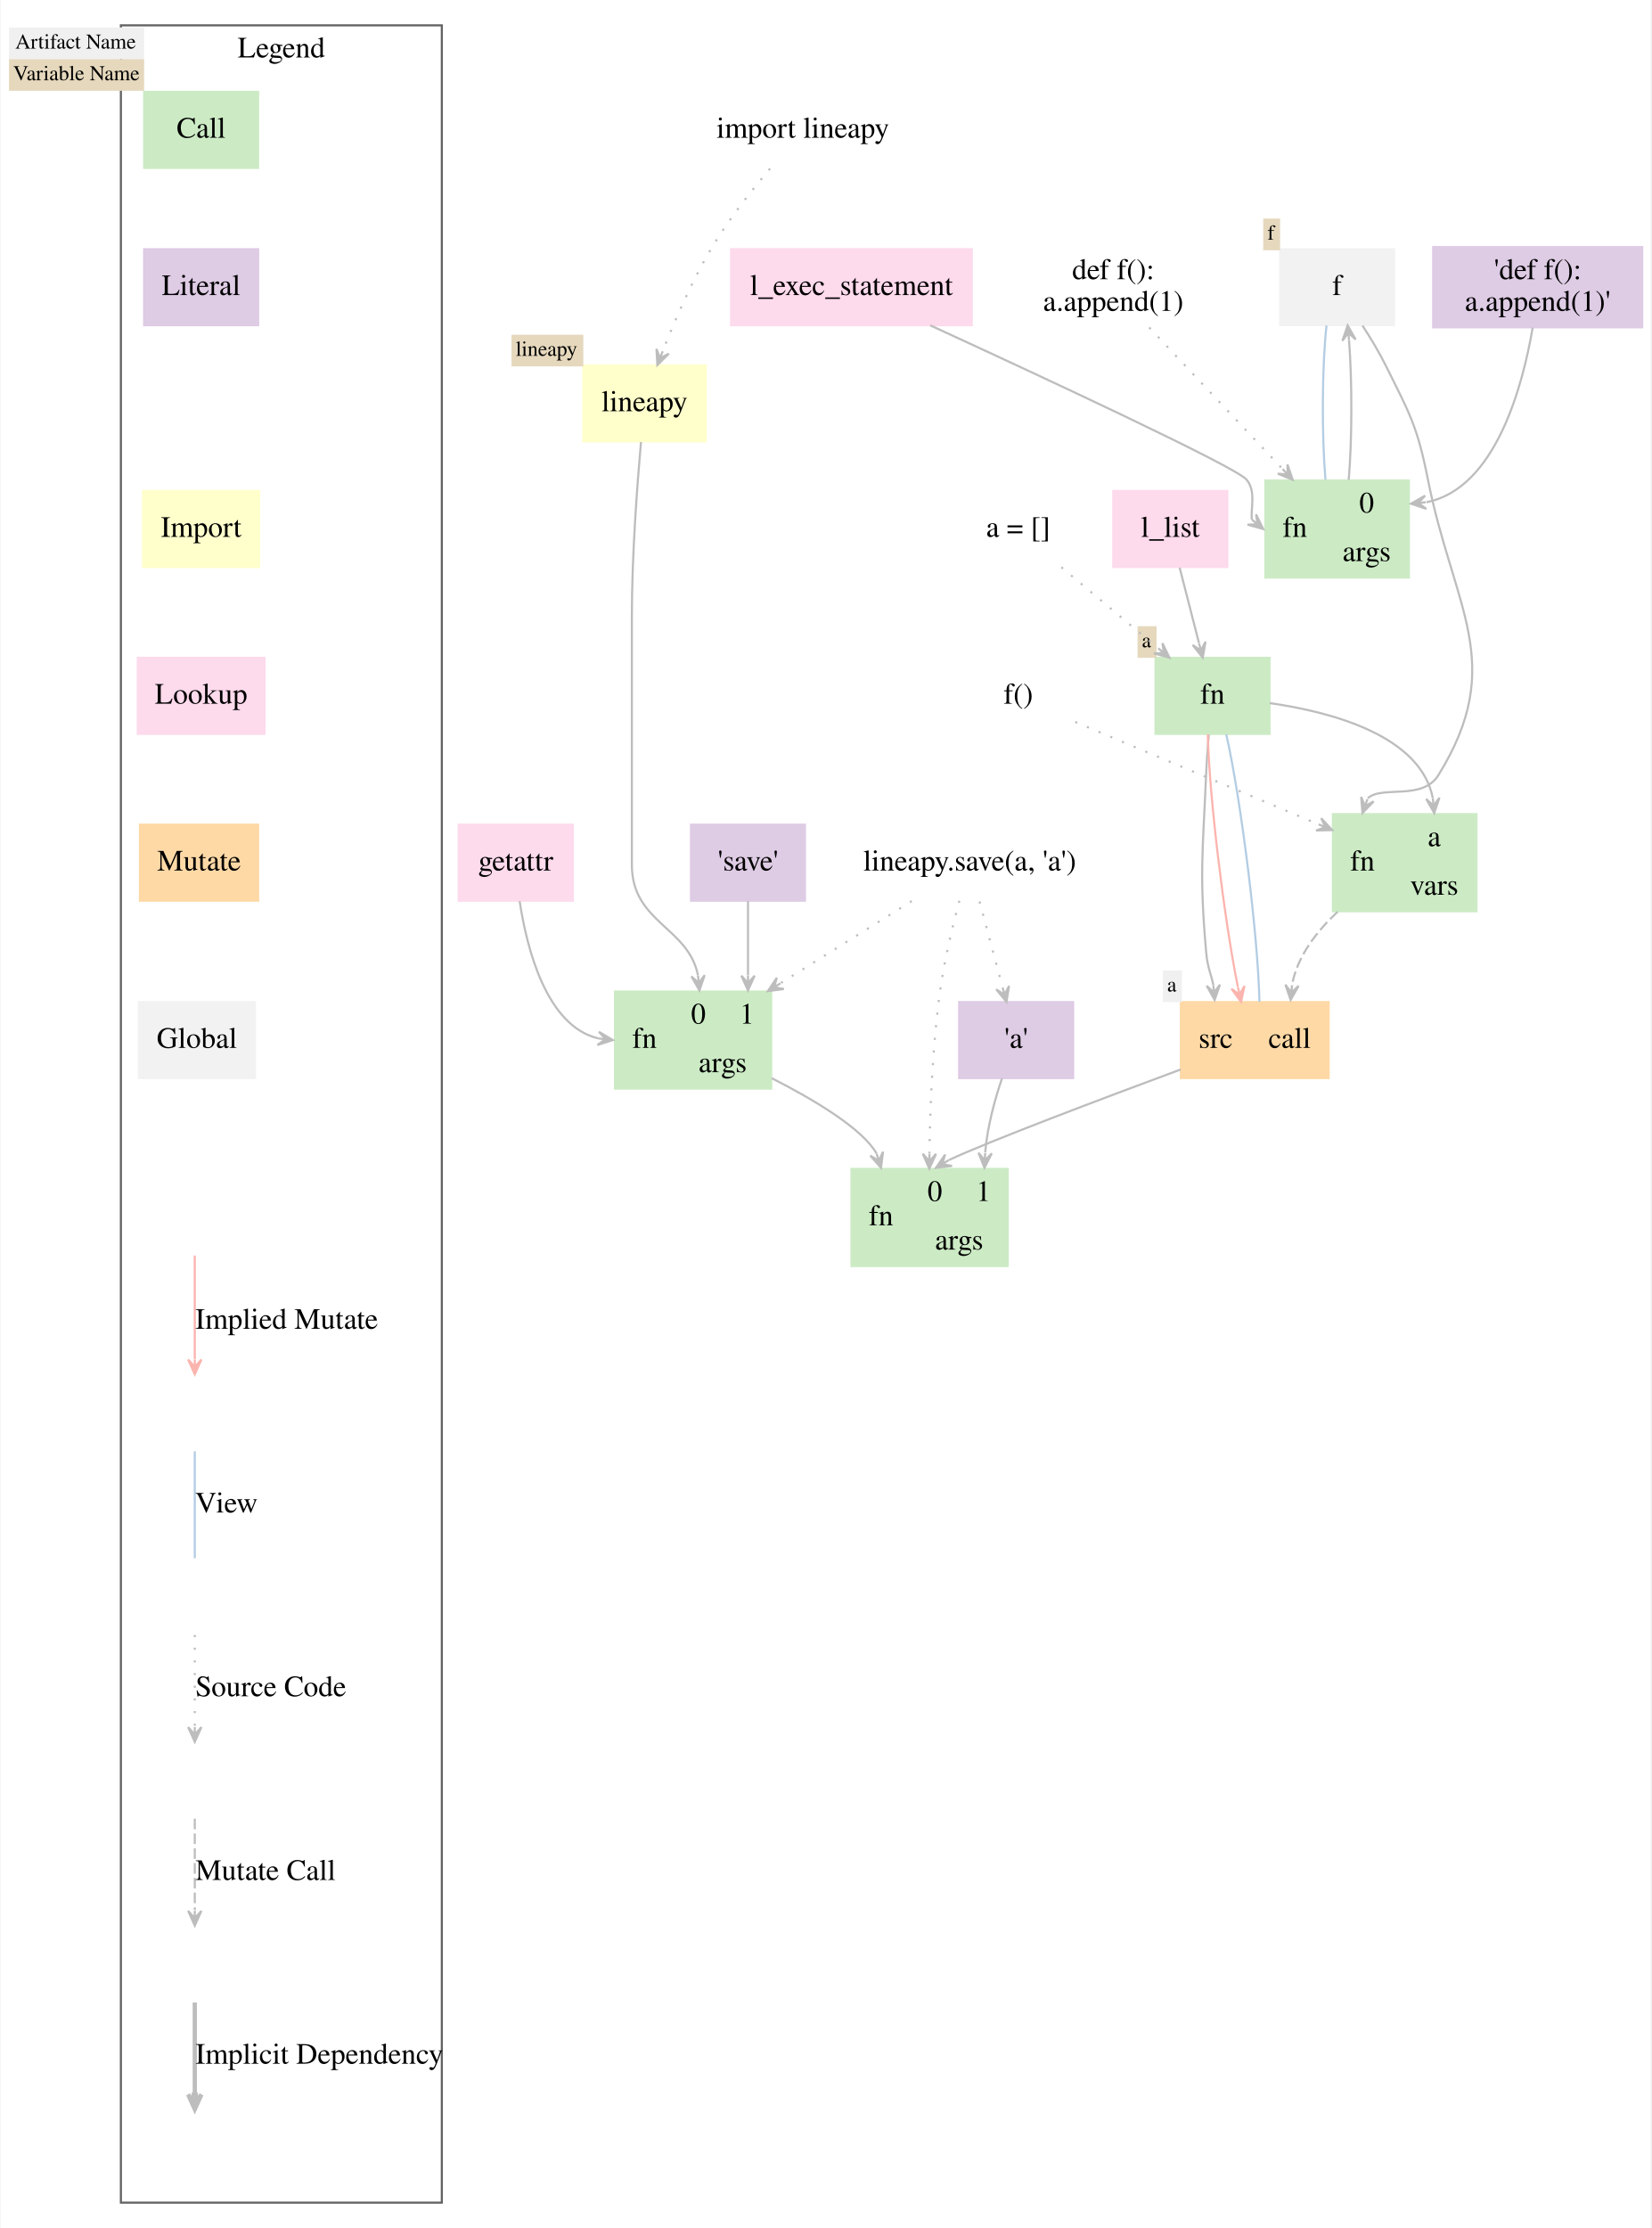
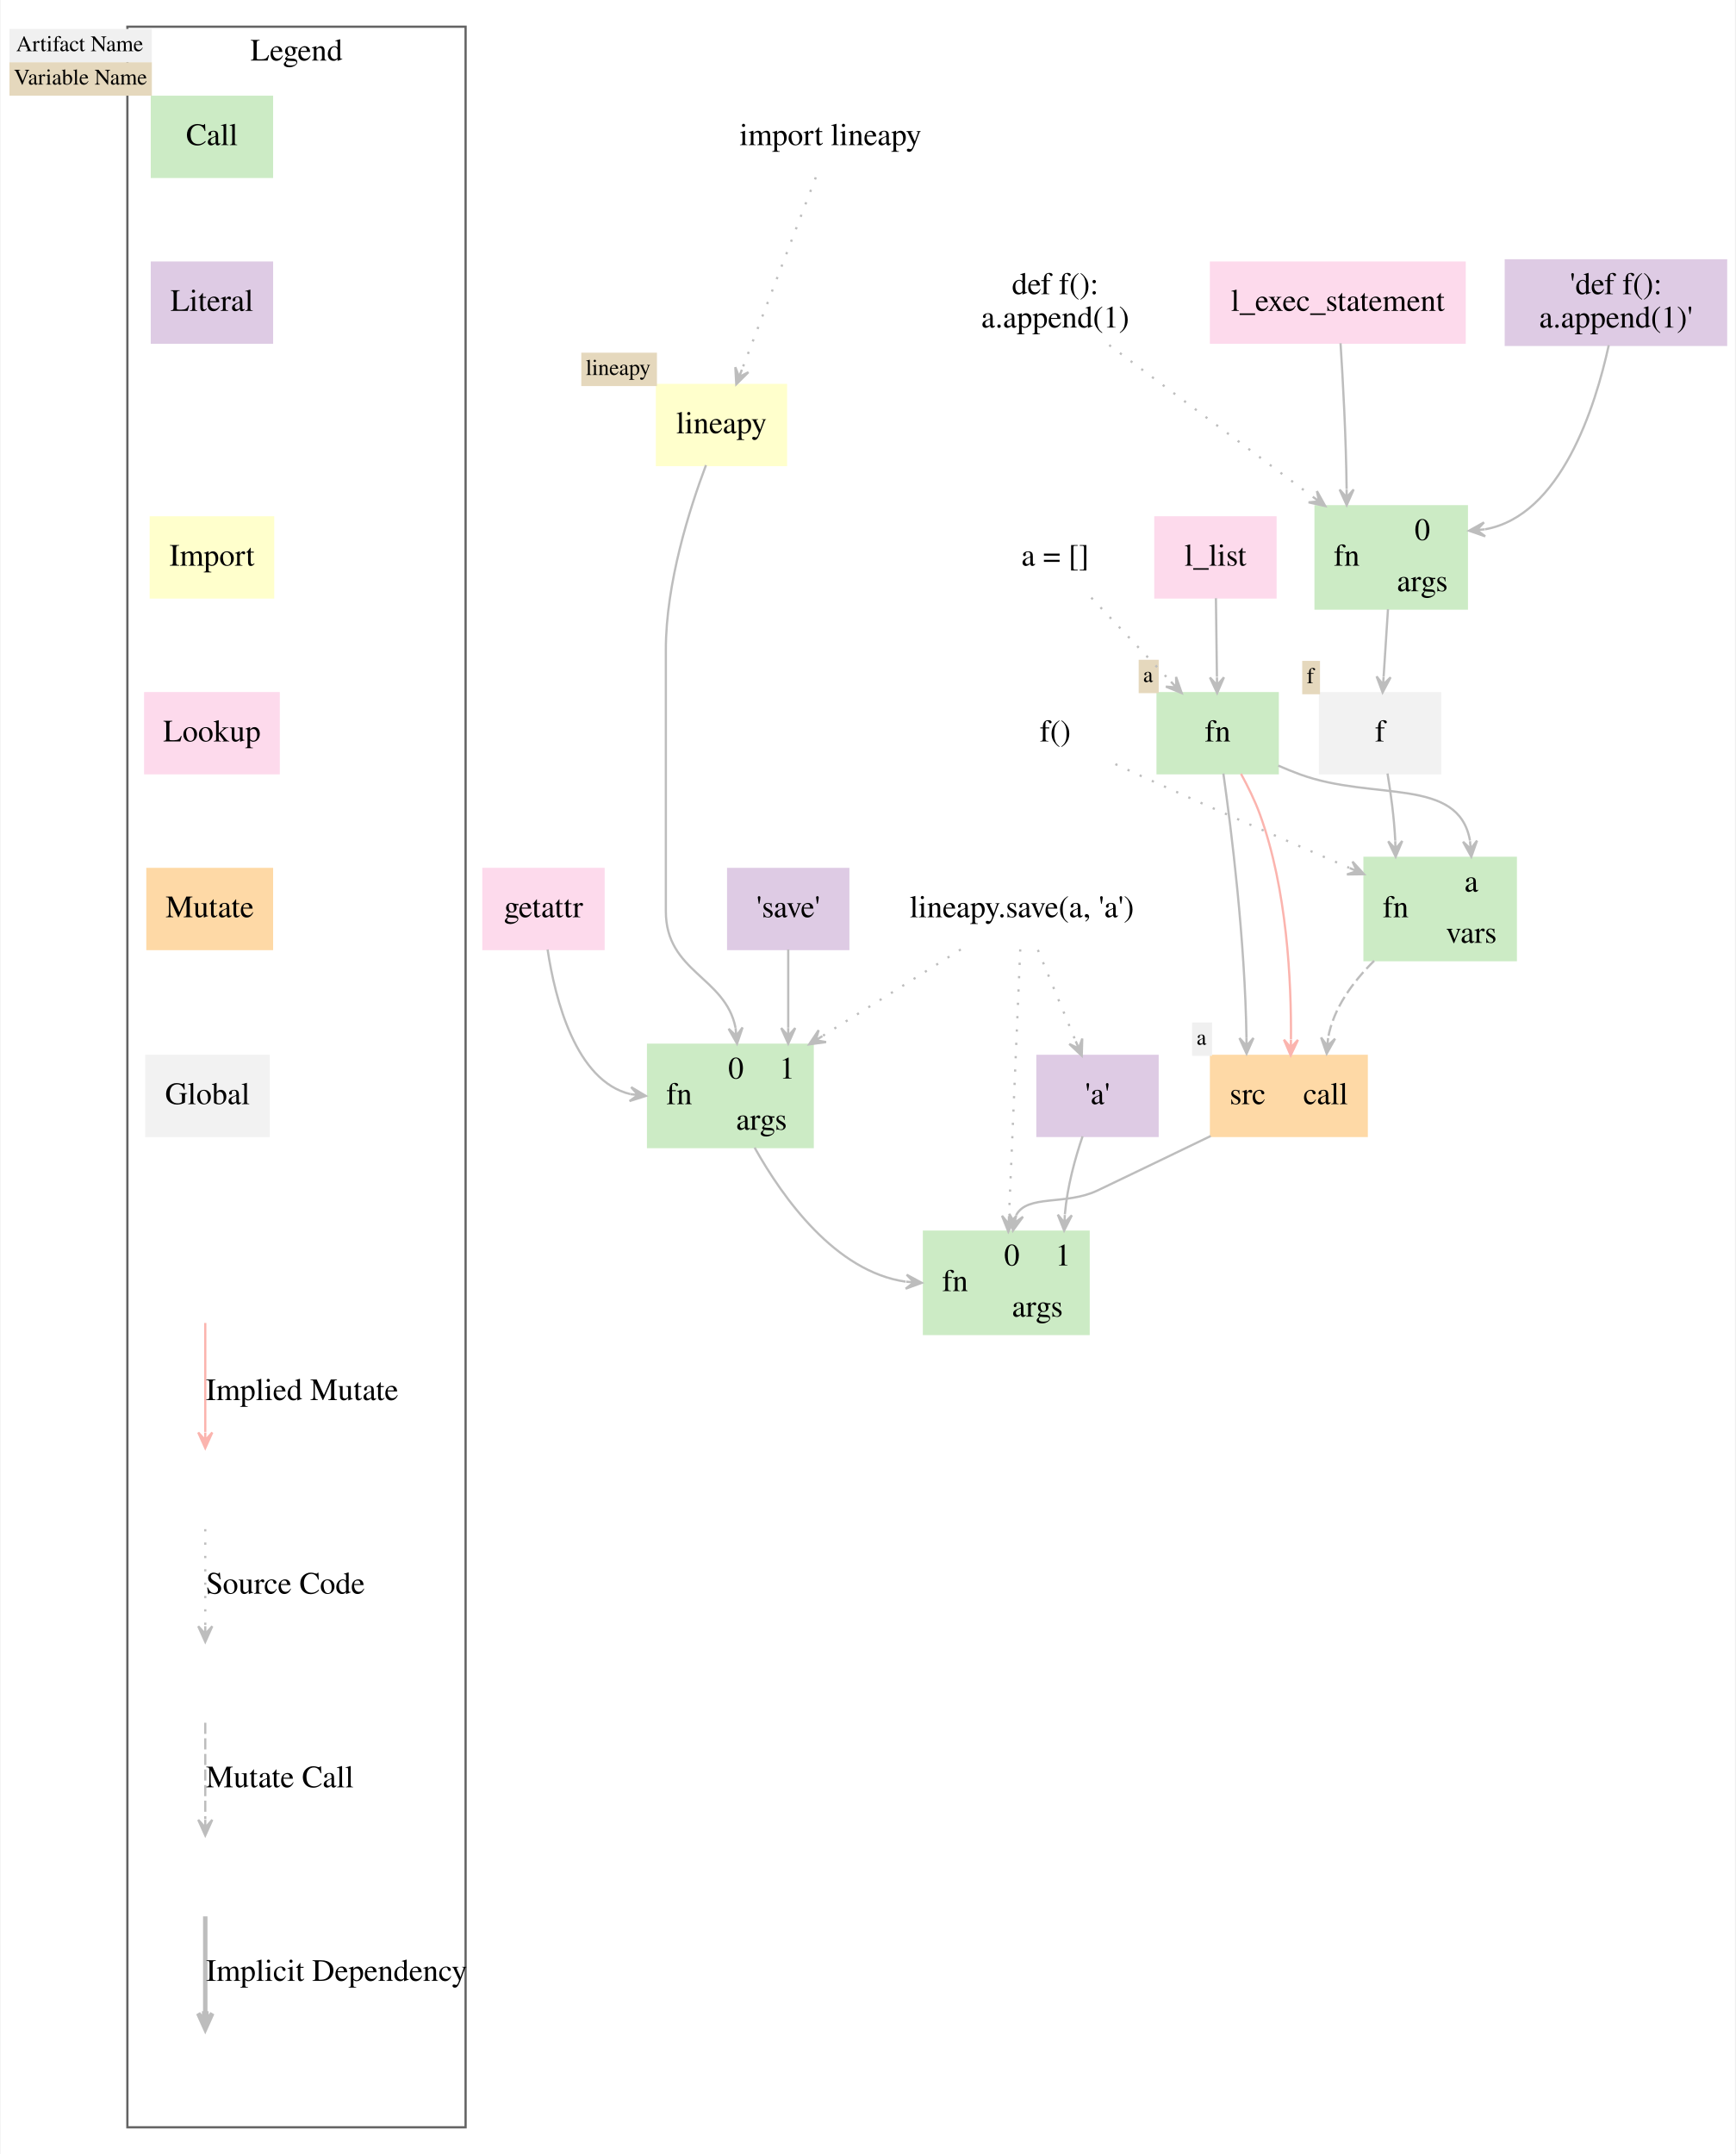
- <svg xmlns="http://www.w3.org/2000/svg" width="782pt" height="1055pt" viewBox="0.00 0.00 781.50 1055.00">
-   <g id="graph0" class="graph" transform="scale(1 1) rotate(0) translate(4 1051)">
-     <polygon fill="white" stroke="transparent" points="-4,4 -4,-1051 777.5,-1051 777.5,4 -4,4" />
+ <svg xmlns="http://www.w3.org/2000/svg" width="780pt" height="968pt" viewBox="0.00 0.00 779.50 968.00">
+   <g id="graph0" class="graph" transform="scale(1 1) rotate(0) translate(4 964)">
+     <polygon fill="white" stroke="transparent" points="-4,4 -4,-964 775.5,-964 775.5,4 -4,4" />
    <g id="clust1" class="cluster">
-       <polygon fill="none" stroke="#636363" points="53,-8 53,-1039 205,-1039 205,-8 53,-8" />
-       <text text-anchor="middle" x="129" y="-1023.8" font-family="Times,serif" font-size="14.00">Legend</text>
+       <polygon fill="none" stroke="#636363" points="53,-8 53,-952 205,-952 205,-8 53,-8" />
+       <text text-anchor="middle" x="129" y="-936.8" font-family="Times,serif" font-size="14.00">Legend</text>
    </g>
    <g id="node1" class="node">
-       <polygon fill="#ccebc5" stroke="#ccebc5" points="64,-971.5 64,-1007.5 118,-1007.5 118,-971.5 64,-971.5" />
-       <text text-anchor="middle" x="91" y="-985.8" font-family="Times,serif" font-size="14.00">Call</text>
-       <polygon fill="#f0f0f0" stroke="transparent" points="0,-1023 0,-1038 64,-1038 64,-1023 0,-1023" />
-       <text text-anchor="start" x="3" y="-1028" font-family="Times,serif" font-size="10.00">Artifact Name</text>
-       <polygon fill="#e5d8bd" stroke="transparent" points="0,-1008 0,-1023 64,-1023 64,-1008 0,-1008" />
-       <text text-anchor="start" x="2" y="-1013" font-family="Times,serif" font-size="10.00">Variable Name</text>
+       <polygon fill="#ccebc5" stroke="#ccebc5" points="64,-884.5 64,-920.5 118,-920.5 118,-884.5 64,-884.5" />
+       <text text-anchor="middle" x="91" y="-898.8" font-family="Times,serif" font-size="14.00">Call</text>
+       <polygon fill="#f0f0f0" stroke="transparent" points="0,-936 0,-951 64,-951 64,-936 0,-936" />
+       <text text-anchor="start" x="3" y="-941" font-family="Times,serif" font-size="10.00">Artifact Name</text>
+       <polygon fill="#e5d8bd" stroke="transparent" points="0,-921 0,-936 64,-936 64,-921 0,-921" />
+       <text text-anchor="start" x="2" y="-926" font-family="Times,serif" font-size="10.00">Variable Name</text>
    </g>
    <g id="node2" class="node">
-       <polygon fill="#decbe4" stroke="#decbe4" points="118,-933 64,-933 64,-897 118,-897 118,-933" />
-       <text text-anchor="middle" x="91" y="-911.3" font-family="Times,serif" font-size="14.00">Literal</text>
+       <polygon fill="#decbe4" stroke="#decbe4" points="118,-846 64,-846 64,-810 118,-810 118,-846" />
+       <text text-anchor="middle" x="91" y="-824.3" font-family="Times,serif" font-size="14.00">Literal</text>
    </g>
    <g id="node3" class="node">
-       <polygon fill="#ffffcc" stroke="#ffffcc" points="118.5,-818.5 63.5,-818.5 63.5,-782.5 118.5,-782.5 118.5,-818.5" />
-       <text text-anchor="middle" x="91" y="-796.8" font-family="Times,serif" font-size="14.00">Import</text>
+       <polygon fill="#ffffcc" stroke="#ffffcc" points="118.5,-731.5 63.5,-731.5 63.5,-695.5 118.5,-695.5 118.5,-731.5" />
+       <text text-anchor="middle" x="91" y="-709.8" font-family="Times,serif" font-size="14.00">Import</text>
    </g>
    <g id="node4" class="node">
-       <polygon fill="#fddaec" stroke="#fddaec" points="121,-739.5 61,-739.5 61,-703.5 121,-703.5 121,-739.5" />
-       <text text-anchor="middle" x="91" y="-717.8" font-family="Times,serif" font-size="14.00">Lookup</text>
+       <polygon fill="#fddaec" stroke="#fddaec" points="121,-652.5 61,-652.5 61,-616.5 121,-616.5 121,-652.5" />
+       <text text-anchor="middle" x="91" y="-630.8" font-family="Times,serif" font-size="14.00">Lookup</text>
    </g>
    <g id="node5" class="node">
-       <polygon fill="#fed9a6" stroke="#fed9a6" points="62,-624.5 62,-660.5 118,-660.5 118,-624.5 62,-624.5" />
-       <text text-anchor="middle" x="90" y="-638.8" font-family="Times,serif" font-size="14.00">Mutate</text>
+       <polygon fill="#fed9a6" stroke="#fed9a6" points="62,-537.5 62,-573.5 118,-573.5 118,-537.5 62,-537.5" />
+       <text text-anchor="middle" x="90" y="-551.8" font-family="Times,serif" font-size="14.00">Mutate</text>
    </g>
    <g id="node6" class="node">
-       <polygon fill="#f2f2f2" stroke="#f2f2f2" points="116.5,-576.5 61.5,-576.5 61.5,-540.5 116.5,-540.5 116.5,-576.5" />
-       <text text-anchor="middle" x="89" y="-554.8" font-family="Times,serif" font-size="14.00">Global</text>
+       <polygon fill="#f2f2f2" stroke="#f2f2f2" points="116.5,-489.5 61.5,-489.5 61.5,-453.5 116.5,-453.5 116.5,-489.5" />
+       <text text-anchor="middle" x="89" y="-467.8" font-family="Times,serif" font-size="14.00">Global</text>
    </g>
    <g id="edge7" class="edge">
-       <path fill="none" stroke="#fbb4ae" d="M88,-456.48C88,-442.66 88,-423 88,-407.49" />
-       <polygon fill="#fbb4ae" stroke="#fbb4ae" points="88,-400.25 91.15,-407.25 88,-403.75 88,-407.25 88,-407.25 88,-407.25 88,-403.75 84.85,-407.25 88,-400.25 88,-400.25" />
-       <text text-anchor="middle" x="131.5" y="-421.8" font-family="Times,serif" font-size="14.00">Implied Mutate</text>
+       <path fill="none" stroke="#fbb4ae" d="M88,-369.48C88,-355.66 88,-336 88,-320.49" />
+       <polygon fill="#fbb4ae" stroke="#fbb4ae" points="88,-313.25 91.15,-320.25 88,-316.75 88,-320.25 88,-320.25 88,-320.25 88,-316.75 84.85,-320.25 88,-313.25 88,-313.25" />
+       <text text-anchor="middle" x="131.5" y="-334.8" font-family="Times,serif" font-size="14.00">Implied Mutate</text>
    </g>
    <g id="edge8" class="edge">
-       <path fill="none" stroke="#b3cde3" d="M88,-363.8C88,-349.05 88,-327.92 88,-313.18" />
-       <text text-anchor="middle" x="103" y="-334.8" font-family="Times,serif" font-size="14.00">View</text>
-     </g>
-     <g id="edge9" class="edge">
      <path fill="none" stroke="#bdbdbd" stroke-dasharray="1,5" d="M88,-276.8C88,-264.36 88,-247.36 88,-233.5" />
      <polygon fill="#bdbdbd" stroke="#bdbdbd" points="88,-226.18 91.15,-233.18 88,-229.68 88,-233.18 88,-233.18 88,-233.18 88,-229.68 84.85,-233.18 88,-226.18 88,-226.18" />
      <text text-anchor="middle" x="124" y="-247.8" font-family="Times,serif" font-size="14.00">Source Code</text>
    </g>
-     <g id="edge10" class="edge">
+     <g id="edge9" class="edge">
      <path fill="none" stroke="#bdbdbd" stroke-dasharray="5,2" d="M88,-189.8C88,-177.36 88,-160.36 88,-146.5" />
      <polygon fill="#bdbdbd" stroke="#bdbdbd" points="88,-139.18 91.15,-146.18 88,-142.68 88,-146.18 88,-146.18 88,-146.18 88,-142.68 84.85,-146.18 88,-139.18 88,-139.18" />
      <text text-anchor="middle" x="121.5" y="-160.8" font-family="Times,serif" font-size="14.00">Mutate Call</text>
    </g>
-     <g id="edge11" class="edge">
+     <g id="edge10" class="edge">
      <path fill="none" stroke="#bdbdbd" stroke-width="2" d="M88,-102.8C88,-90.36 88,-73.36 88,-59.5" />
      <polygon fill="#bdbdbd" stroke="#bdbdbd" stroke-width="2" points="88,-52.18 91.15,-59.18 88.5,-55.68 88.5,-59.18 88,-59.18 87.5,-59.18 87.5,-55.68 84.85,-59.18 88,-52.18 88,-52.18" />
      <text text-anchor="middle" x="147" y="-73.8" font-family="Times,serif" font-size="14.00">Implicit Dependency</text>
    </g>
+     <g id="node12" class="node">
+       <polygon fill="#ffffcc" stroke="#ffffcc" points="349,-791 291,-791 291,-755 349,-755 349,-791" />
+       <text text-anchor="middle" x="320" y="-769.3" font-family="Times,serif" font-size="14.00">lineapy</text>
+       <polygon fill="#e5d8bd" stroke="transparent" points="257,-790.5 257,-805.5 291,-805.5 291,-790.5 257,-790.5" />
+       <text text-anchor="start" x="259" y="-795.5" font-family="Times,serif" font-size="10.00">lineapy</text>
+     </g>
+     <g id="node24" class="node">
+       <polygon fill="#ccebc5" stroke="#ccebc5" points="287,-448.5 287,-494.5 361,-494.5 361,-448.5 287,-448.5" />
+       <text text-anchor="middle" x="301" y="-467.8" font-family="Times,serif" font-size="14.00">fn</text>
+       <polyline fill="none" stroke="#ccebc5" points="315,-448.5 315,-494.5 " />
+       <text text-anchor="middle" x="326.5" y="-479.3" font-family="Times,serif" font-size="14.00">0</text>
+       <polyline fill="none" stroke="#ccebc5" points="338,-471.5 338,-494.5 " />
+       <text text-anchor="middle" x="349.5" y="-479.3" font-family="Times,serif" font-size="14.00">1</text>
+       <polyline fill="none" stroke="#ccebc5" points="315,-471.5 361,-471.5 " />
+       <text text-anchor="middle" x="338" y="-456.3" font-family="Times,serif" font-size="14.00">args</text>
+     </g>
+     <g id="edge20" class="edge">
+       <path fill="none" stroke="#bdbdbd" d="M313.04,-754.98C305.64,-735.33 295,-701.89 295,-672 295,-672 295,-672 295,-554.5 295,-527.05 321.74,-525.16 326.33,-502.1" />
+       <polygon fill="#bdbdbd" stroke="#bdbdbd" points="327,-495 329.48,-502.26 326.67,-498.48 326.34,-501.97 326.34,-501.97 326.34,-501.97 326.67,-498.48 323.21,-501.67 327,-495 327,-495" />
+     </g>
    <g id="node13" class="node">
-       <polygon fill="#ffffcc" stroke="#ffffcc" points="330,-878 272,-878 272,-842 330,-842 330,-878" />
-       <text text-anchor="middle" x="301" y="-856.3" font-family="Times,serif" font-size="14.00">lineapy</text>
-       <polygon fill="#e5d8bd" stroke="transparent" points="238,-877.5 238,-892.5 272,-892.5 272,-877.5 238,-877.5" />
-       <text text-anchor="start" x="240" y="-882.5" font-family="Times,serif" font-size="10.00">lineapy</text>
+       <polygon fill="#fddaec" stroke="#fddaec" points="654,-846 540,-846 540,-810 654,-810 654,-846" />
+       <text text-anchor="middle" x="597" y="-824.3" font-family="Times,serif" font-size="14.00">l_exec_statement</text>
+     </g>
+     <g id="node16" class="node">
+       <polygon fill="#ccebc5" stroke="#ccebc5" points="587,-690.5 587,-736.5 655,-736.5 655,-690.5 587,-690.5" />
+       <text text-anchor="middle" x="601" y="-709.8" font-family="Times,serif" font-size="14.00">fn</text>
+       <polyline fill="none" stroke="#ccebc5" points="615,-690.5 615,-736.5 " />
+       <text text-anchor="middle" x="635" y="-721.3" font-family="Times,serif" font-size="14.00">0</text>
+       <polyline fill="none" stroke="#ccebc5" points="615,-713.5 655,-713.5 " />
+       <text text-anchor="middle" x="635" y="-698.3" font-family="Times,serif" font-size="14.00">args</text>
+     </g>
+     <g id="edge12" class="edge">
+       <path fill="none" stroke="#bdbdbd" d="M598.22,-809.76C599.29,-793.35 600.7,-767.73 600.96,-744.22" />
+       <polygon fill="#bdbdbd" stroke="#bdbdbd" points="601,-737 604.11,-744.02 600.98,-740.5 600.96,-744 600.96,-744 600.96,-744 600.98,-740.5 597.81,-743.98 601,-737 601,-737" />
+     </g>
+     <g id="node14" class="node">
+       <polygon fill="#decbe4" stroke="#decbe4" points="771.5,-847 672.5,-847 672.5,-809 771.5,-809 771.5,-847" />
+       <text text-anchor="middle" x="722" y="-831.8" font-family="Times,serif" font-size="14.00">'def f():</text>
+       <text text-anchor="middle" x="722" y="-816.8" font-family="Times,serif" font-size="14.00">    a.append(1)'</text>
+     </g>
+     <g id="edge13" class="edge">
+       <path fill="none" stroke="#bdbdbd" d="M718.77,-808.85C712.8,-781.48 697.4,-732.17 663.11,-726.12" />
+       <polygon fill="#bdbdbd" stroke="#bdbdbd" points="656,-725.5 663.25,-722.97 659.49,-725.8 662.97,-726.1 662.97,-726.1 662.97,-726.1 659.49,-725.8 662.7,-729.24 656,-725.5 656,-725.5" />
+     </g>
+     <g id="node15" class="node">
+       <polygon fill="#f2f2f2" stroke="#f2f2f2" points="643,-652.5 589,-652.5 589,-616.5 643,-616.5 643,-652.5" />
+       <text text-anchor="middle" x="616" y="-630.8" font-family="Times,serif" font-size="14.00">f</text>
+       <polygon fill="#e5d8bd" stroke="transparent" points="581,-652 581,-667 589,-667 589,-652 581,-652" />
+       <text text-anchor="start" x="583" y="-657" font-family="Times,serif" font-size="10.00">f</text>
+     </g>
+     <g id="node20" class="node">
+       <polygon fill="#ccebc5" stroke="#ccebc5" points="609,-532.5 609,-578.5 677,-578.5 677,-532.5 609,-532.5" />
+       <text text-anchor="middle" x="623" y="-551.8" font-family="Times,serif" font-size="14.00">fn</text>
+       <polyline fill="none" stroke="#ccebc5" points="637,-532.5 637,-578.5 " />
+       <text text-anchor="middle" x="657" y="-563.3" font-family="Times,serif" font-size="14.00">a</text>
+       <polyline fill="none" stroke="#ccebc5" points="637,-555.5 677,-555.5 " />
+       <text text-anchor="middle" x="657" y="-540.3" font-family="Times,serif" font-size="14.00">vars</text>
+     </g>
+     <g id="edge17" class="edge">
+       <path fill="none" stroke="#bdbdbd" d="M619.34,-616.39C620.8,-607.7 622.3,-596.76 622.82,-586.21" />
+       <polygon fill="#bdbdbd" stroke="#bdbdbd" points="623,-579 625.97,-586.08 622.91,-582.5 622.82,-586 622.82,-586 622.82,-586 622.91,-582.5 619.67,-585.92 623,-579 623,-579" />
+     </g>
+     <g id="edge11" class="edge">
+       <path fill="none" stroke="#bdbdbd" d="M619.55,-690.23C618.94,-680.74 618.22,-669.65 617.59,-659.94" />
+       <polygon fill="#bdbdbd" stroke="#bdbdbd" points="617.13,-652.83 620.72,-659.61 617.35,-656.32 617.58,-659.82 617.58,-659.82 617.58,-659.82 617.35,-656.32 614.44,-660.02 617.13,-652.83 617.13,-652.83" />
+     </g>
+     <g id="node17" class="node">
+       <polygon fill="#fddaec" stroke="#fddaec" points="569,-731.5 515,-731.5 515,-695.5 569,-695.5 569,-731.5" />
+       <text text-anchor="middle" x="542" y="-709.8" font-family="Times,serif" font-size="14.00">l_list</text>
+     </g>
+     <g id="node18" class="node">
+       <polygon fill="#ccebc5" stroke="#ccebc5" points="516,-616.5 516,-652.5 570,-652.5 570,-616.5 516,-616.5" />
+       <text text-anchor="middle" x="543" y="-630.8" font-family="Times,serif" font-size="14.00">fn</text>
+       <polygon fill="#e5d8bd" stroke="transparent" points="507.5,-652.5 507.5,-667.5 516.5,-667.5 516.5,-652.5 507.5,-652.5" />
+       <text text-anchor="start" x="509.5" y="-657.5" font-family="Times,serif" font-size="10.00">a</text>
+     </g>
+     <g id="edge14" class="edge">
+       <path fill="none" stroke="#bdbdbd" d="M542.22,-695.19C542.36,-684.81 542.53,-671.42 542.67,-659.86" />
+       <polygon fill="#bdbdbd" stroke="#bdbdbd" points="542.77,-652.58 545.83,-659.62 542.72,-656.08 542.68,-659.57 542.68,-659.57 542.68,-659.57 542.72,-656.08 539.53,-659.53 542.77,-652.58 542.77,-652.58" />
+     </g>
+     <g id="node19" class="node">
+       <polygon fill="#fed9a6" stroke="#fed9a6" points="540,-453.5 540,-489.5 610,-489.5 610,-453.5 540,-453.5" />
+       <text text-anchor="middle" x="556.5" y="-467.8" font-family="Times,serif" font-size="14.00">src</text>
+       <polyline fill="none" stroke="#fed9a6" points="573,-453.5 573,-489.5 " />
+       <text text-anchor="middle" x="591.5" y="-467.8" font-family="Times,serif" font-size="14.00">call</text>
+       <polygon fill="#f0f0f0" stroke="transparent" points="531.5,-489.5 531.5,-504.5 540.5,-504.5 540.5,-489.5 531.5,-489.5" />
+       <text text-anchor="start" x="533.5" y="-494.5" font-family="Times,serif" font-size="10.00">a</text>
+     </g>
+     <g id="edge15" class="edge">
+       <path fill="none" stroke="#bdbdbd" d="M545.57,-616.38C549.16,-590.95 555.33,-541.48 555.95,-497.51" />
+       <polygon fill="#bdbdbd" stroke="#bdbdbd" points="556,-490.5 559.1,-497.52 555.97,-494 555.95,-497.5 555.95,-497.5 555.95,-497.5 555.97,-494 552.8,-497.48 556,-490.5 556,-490.5" />
+     </g>
+     <g id="edge36" class="edge">
+       <path fill="none" stroke="#fbb4ae" d="M553.49,-616.26C556.59,-610.6 559.75,-604.17 562,-598 574.22,-564.47 576.15,-522.79 575.94,-496.91" />
+       <polygon fill="#fbb4ae" stroke="#fbb4ae" points="575.82,-489.73 579.09,-496.68 575.88,-493.23 575.94,-496.73 575.94,-496.73 575.94,-496.73 575.88,-493.23 572.79,-496.78 575.82,-489.73 575.82,-489.73" />
+     </g>
+     <g id="edge18" class="edge">
+       <path fill="none" stroke="#bdbdbd" d="M570.24,-619.93C573.49,-618.52 576.8,-617.17 580,-616 613.16,-603.89 651.21,-615.13 656.4,-586.27" />
+       <polygon fill="#bdbdbd" stroke="#bdbdbd" points="657,-579 659.57,-586.23 656.71,-582.49 656.43,-585.98 656.43,-585.98 656.43,-585.98 656.71,-582.49 653.29,-585.72 657,-579 657,-579" />
    </g>
    <g id="node25" class="node">
-       <polygon fill="#ccebc5" stroke="#ccebc5" points="287,-535.5 287,-581.5 361,-581.5 361,-535.5 287,-535.5" />
-       <text text-anchor="middle" x="301" y="-554.8" font-family="Times,serif" font-size="14.00">fn</text>
-       <polyline fill="none" stroke="#ccebc5" points="315,-535.5 315,-581.5 " />
-       <text text-anchor="middle" x="326.5" y="-566.3" font-family="Times,serif" font-size="14.00">0</text>
-       <polyline fill="none" stroke="#ccebc5" points="338,-558.5 338,-581.5 " />
-       <text text-anchor="middle" x="349.5" y="-566.3" font-family="Times,serif" font-size="14.00">1</text>
-       <polyline fill="none" stroke="#ccebc5" points="315,-558.5 361,-558.5 " />
-       <text text-anchor="middle" x="338" y="-543.3" font-family="Times,serif" font-size="14.00">args</text>
+       <polygon fill="#ccebc5" stroke="#ccebc5" points="411,-364.5 411,-410.5 485,-410.5 485,-364.5 411,-364.5" />
+       <text text-anchor="middle" x="425" y="-383.8" font-family="Times,serif" font-size="14.00">fn</text>
+       <polyline fill="none" stroke="#ccebc5" points="439,-364.5 439,-410.5 " />
+       <text text-anchor="middle" x="450.5" y="-395.3" font-family="Times,serif" font-size="14.00">0</text>
+       <polyline fill="none" stroke="#ccebc5" points="462,-387.5 462,-410.5 " />
+       <text text-anchor="middle" x="473.5" y="-395.3" font-family="Times,serif" font-size="14.00">1</text>
+       <polyline fill="none" stroke="#ccebc5" points="439,-387.5 485,-387.5 " />
+       <text text-anchor="middle" x="462" y="-372.3" font-family="Times,serif" font-size="14.00">args</text>
+     </g>
+     <g id="edge23" class="edge">
+       <path fill="none" stroke="#bdbdbd" d="M539.88,-453.48C524.31,-445.95 505.75,-437.01 489,-429 474.77,-422.2 457.5,-427.36 452.45,-417.92" />
+       <polygon fill="#bdbdbd" stroke="#bdbdbd" points="451,-411 455.52,-417.2 451.72,-414.43 452.44,-417.85 452.44,-417.85 452.44,-417.85 451.72,-414.43 449.35,-418.5 451,-411 451,-411" />
+     </g>
+     <g id="edge16" class="edge">
+       <path fill="none" stroke="#bdbdbd" stroke-dasharray="5,2" d="M613.33,-532.22C603.78,-522.8 595.03,-510.92 592.64,-497.59" />
+       <polygon fill="#bdbdbd" stroke="#bdbdbd" points="592,-490.5 595.77,-497.19 592.31,-493.99 592.63,-497.47 592.63,-497.47 592.63,-497.47 592.31,-493.99 589.49,-497.75 592,-490.5 592,-490.5" />
+     </g>
+     <g id="node21" class="node">
+       <polygon fill="#decbe4" stroke="#decbe4" points="516,-489.5 462,-489.5 462,-453.5 516,-453.5 516,-489.5" />
+       <text text-anchor="middle" x="489" y="-467.8" font-family="Times,serif" font-size="14.00">'a'</text>
+     </g>
+     <g id="edge24" class="edge">
+       <path fill="none" stroke="#bdbdbd" d="M482.29,-453.34C478.95,-443.53 475.4,-430.73 474.33,-418.27" />
+       <polygon fill="#bdbdbd" stroke="#bdbdbd" points="474,-411 477.46,-417.85 474.16,-414.5 474.31,-417.99 474.31,-417.99 474.31,-417.99 474.16,-414.5 471.17,-418.13 474,-411 474,-411" />
+     </g>
+     <g id="node22" class="node">
+       <polygon fill="#fddaec" stroke="#fddaec" points="267,-573.5 213,-573.5 213,-537.5 267,-537.5 267,-573.5" />
+       <text text-anchor="middle" x="240" y="-551.8" font-family="Times,serif" font-size="14.00">getattr</text>
+     </g>
+     <g id="edge19" class="edge">
+       <path fill="none" stroke="#bdbdbd" d="M241.85,-537.3C245.23,-514.99 254.48,-478.19 279.04,-472.31" />
+       <polygon fill="#bdbdbd" stroke="#bdbdbd" points="286,-471.5 279.41,-475.43 282.52,-471.9 279.05,-472.3 279.05,-472.3 279.05,-472.3 282.52,-471.9 278.68,-469.18 286,-471.5 286,-471.5" />
+     </g>
+     <g id="node23" class="node">
+       <polygon fill="#decbe4" stroke="#decbe4" points="377,-573.5 323,-573.5 323,-537.5 377,-537.5 377,-573.5" />
+       <text text-anchor="middle" x="350" y="-551.8" font-family="Times,serif" font-size="14.00">'save'</text>
    </g>
    <g id="edge21" class="edge">
-       <path fill="none" stroke="#bdbdbd" d="M299.33,-841.68C297.55,-821.75 295,-788.05 295,-759 295,-759 295,-759 295,-641.5 295,-614.05 321.74,-612.16 326.33,-589.1" />
-       <polygon fill="#bdbdbd" stroke="#bdbdbd" points="327,-582 329.48,-589.26 326.67,-585.48 326.34,-588.97 326.34,-588.97 326.34,-588.97 326.67,-585.48 323.21,-588.67 327,-582 327,-582" />
-     </g>
-     <g id="node14" class="node">
-       <polygon fill="#fddaec" stroke="#fddaec" points="456,-933 342,-933 342,-897 456,-897 456,-933" />
-       <text text-anchor="middle" x="399" y="-911.3" font-family="Times,serif" font-size="14.00">l_exec_statement</text>
-     </g>
-     <g id="node17" class="node">
-       <polygon fill="#ccebc5" stroke="#ccebc5" points="595,-777.5 595,-823.5 663,-823.5 663,-777.5 595,-777.5" />
-       <text text-anchor="middle" x="609" y="-796.8" font-family="Times,serif" font-size="14.00">fn</text>
-       <polyline fill="none" stroke="#ccebc5" points="623,-777.5 623,-823.5 " />
-       <text text-anchor="middle" x="643" y="-808.3" font-family="Times,serif" font-size="14.00">0</text>
-       <polyline fill="none" stroke="#ccebc5" points="623,-800.5 663,-800.5 " />
-       <text text-anchor="middle" x="643" y="-785.3" font-family="Times,serif" font-size="14.00">args</text>
-     </g>
-     <g id="edge13" class="edge">
-       <path fill="none" stroke="#bdbdbd" d="M436.35,-896.92C489.35,-872.56 580.59,-830.1 586,-824 590.8,-818.58 588,-810.15 588.62,-805" />
-       <polygon fill="#bdbdbd" stroke="#bdbdbd" points="594,-800.5 590.65,-807.41 591.31,-802.74 588.63,-804.99 588.63,-804.99 588.63,-804.99 591.31,-802.74 586.61,-802.57 594,-800.5 594,-800.5" />
-     </g>
-     <g id="node15" class="node">
-       <polygon fill="#decbe4" stroke="#decbe4" points="773.5,-934 674.5,-934 674.5,-896 773.5,-896 773.5,-934" />
-       <text text-anchor="middle" x="724" y="-918.8" font-family="Times,serif" font-size="14.00">'def f():</text>
-       <text text-anchor="middle" x="724" y="-903.8" font-family="Times,serif" font-size="14.00">    a.append(1)'</text>
-     </g>
-     <g id="edge14" class="edge">
-       <path fill="none" stroke="#bdbdbd" d="M721.62,-895.85C716.98,-868.6 704.15,-819.58 671.31,-813.19" />
-       <polygon fill="#bdbdbd" stroke="#bdbdbd" points="664,-812.5 671.27,-810.02 667.48,-812.83 670.97,-813.16 670.97,-813.16 670.97,-813.16 667.48,-812.83 670.67,-816.3 664,-812.5 664,-812.5" />
-     </g>
-     <g id="node16" class="node">
-       <polygon fill="#f2f2f2" stroke="#f2f2f2" points="656,-933 602,-933 602,-897 656,-897 656,-933" />
-       <text text-anchor="middle" x="629" y="-911.3" font-family="Times,serif" font-size="14.00">f</text>
-       <polygon fill="#e5d8bd" stroke="transparent" points="594,-932.5 594,-947.5 602,-947.5 602,-932.5 594,-932.5" />
-       <text text-anchor="start" x="596" y="-937.5" font-family="Times,serif" font-size="10.00">f</text>
-     </g>
-     <g id="edge39" class="edge">
-       <path fill="none" stroke="#b3cde3" d="M623.99,-896.91C621.85,-877.37 621.68,-845.29 623.49,-823.8" />
-     </g>
-     <g id="node21" class="node">
-       <polygon fill="#ccebc5" stroke="#ccebc5" points="627,-619.5 627,-665.5 695,-665.5 695,-619.5 627,-619.5" />
-       <text text-anchor="middle" x="641" y="-638.8" font-family="Times,serif" font-size="14.00">fn</text>
-       <polyline fill="none" stroke="#ccebc5" points="655,-619.5 655,-665.5 " />
-       <text text-anchor="middle" x="675" y="-650.3" font-family="Times,serif" font-size="14.00">a</text>
-       <polyline fill="none" stroke="#ccebc5" points="655,-642.5 695,-642.5 " />
-       <text text-anchor="middle" x="675" y="-627.3" font-family="Times,serif" font-size="14.00">vars</text>
-     </g>
-     <g id="edge18" class="edge">
-       <path fill="none" stroke="#bdbdbd" d="M641.01,-896.86C644.8,-891.03 648.83,-884.37 652,-878 663.4,-855.09 667.03,-849.11 672,-824 684.08,-762.92 709.73,-736.96 677,-684 669.36,-671.64 650.37,-679.29 643.52,-673" />
-       <polygon fill="#bdbdbd" stroke="#bdbdbd" points="641,-666 646.33,-671.52 642.18,-669.29 643.37,-672.59 643.37,-672.59 643.37,-672.59 642.18,-669.29 640.4,-673.65 641,-666 641,-666" />
-     </g>
-     <g id="edge12" class="edge">
-       <path fill="none" stroke="#bdbdbd" d="M634.51,-823.8C636.11,-842.86 636.16,-870.24 634.66,-889.82" />
-       <polygon fill="#bdbdbd" stroke="#bdbdbd" points="634.01,-896.91 631.51,-889.65 634.33,-893.43 634.65,-889.94 634.65,-889.94 634.65,-889.94 634.33,-893.43 637.79,-890.23 634.01,-896.91 634.01,-896.91" />
-     </g>
-     <g id="node18" class="node">
-       <polygon fill="#fddaec" stroke="#fddaec" points="577,-818.5 523,-818.5 523,-782.5 577,-782.5 577,-818.5" />
-       <text text-anchor="middle" x="550" y="-796.8" font-family="Times,serif" font-size="14.00">l_list</text>
-     </g>
-     <g id="node19" class="node">
-       <polygon fill="#ccebc5" stroke="#ccebc5" points="543,-703.5 543,-739.5 597,-739.5 597,-703.5 543,-703.5" />
-       <text text-anchor="middle" x="570" y="-717.8" font-family="Times,serif" font-size="14.00">fn</text>
-       <polygon fill="#e5d8bd" stroke="transparent" points="534.5,-739.5 534.5,-754.5 543.5,-754.5 543.5,-739.5 534.5,-739.5" />
-       <text text-anchor="start" x="536.5" y="-744.5" font-family="Times,serif" font-size="10.00">a</text>
-     </g>
-     <g id="edge15" class="edge">
-       <path fill="none" stroke="#bdbdbd" d="M554.44,-782.19C557.13,-771.71 560.6,-758.16 563.58,-746.53" />
-       <polygon fill="#bdbdbd" stroke="#bdbdbd" points="565.37,-739.58 566.68,-747.14 564.5,-742.97 563.63,-746.36 563.63,-746.36 563.63,-746.36 564.5,-742.97 560.58,-745.57 565.37,-739.58 565.37,-739.58" />
-     </g>
-     <g id="node20" class="node">
-       <polygon fill="#fed9a6" stroke="#fed9a6" points="555,-540.5 555,-576.5 625,-576.5 625,-540.5 555,-540.5" />
-       <text text-anchor="middle" x="571.5" y="-554.8" font-family="Times,serif" font-size="14.00">src</text>
-       <polyline fill="none" stroke="#fed9a6" points="588,-540.5 588,-576.5 " />
-       <text text-anchor="middle" x="606.5" y="-554.8" font-family="Times,serif" font-size="14.00">call</text>
-       <polygon fill="#f0f0f0" stroke="transparent" points="546.5,-576.5 546.5,-591.5 555.5,-591.5 555.5,-576.5 546.5,-576.5" />
-       <text text-anchor="start" x="548.5" y="-581.5" font-family="Times,serif" font-size="10.00">a</text>
-     </g>
-     <g id="edge16" class="edge">
-       <path fill="none" stroke="#bdbdbd" d="M568.24,-703.18C567.73,-697.41 567.25,-690.93 567,-685 565.41,-647.26 563.68,-637.63 567,-600 567.64,-592.73 569.43,-589.53 570.38,-584.54" />
-       <polygon fill="#bdbdbd" stroke="#bdbdbd" points="571,-577.5 573.52,-584.75 570.69,-580.99 570.39,-584.47 570.39,-584.47 570.39,-584.47 570.69,-580.99 567.25,-584.2 571,-577.5 571,-577.5" />
-     </g>
-     <g id="edge37" class="edge">
-       <path fill="none" stroke="#fbb4ae" d="M567.77,-703.27C568.4,-674.46 575.4,-616.45 582.02,-583.6" />
-       <polygon fill="#fbb4ae" stroke="#fbb4ae" points="583.52,-576.61 585.14,-584.11 582.79,-580.03 582.06,-583.45 582.06,-583.45 582.06,-583.45 582.79,-580.03 578.98,-582.79 583.52,-576.61 583.52,-576.61" />
-     </g>
-     <g id="edge19" class="edge">
-       <path fill="none" stroke="#bdbdbd" d="M597.04,-718.08C625.96,-713.95 668.49,-702.84 674.33,-673.08" />
-       <polygon fill="#bdbdbd" stroke="#bdbdbd" points="675,-666 677.47,-673.27 674.67,-669.48 674.34,-672.97 674.34,-672.97 674.34,-672.97 674.67,-669.48 671.2,-672.67 675,-666 675,-666" />
-     </g>
-     <g id="edge38" class="edge">
-       <path fill="none" stroke="#b3cde3" d="M592.23,-576.61C591.58,-607.5 583.54,-672.28 576.51,-703.27" />
+       <path fill="none" stroke="#bdbdbd" d="M350,-537.32C350,-527.38 350,-514.45 350,-502.14" />
+       <polygon fill="#bdbdbd" stroke="#bdbdbd" points="350,-495 353.15,-502 350,-498.5 350,-502 350,-502 350,-502 350,-498.5 346.85,-502 350,-495 350,-495" />
+     </g>
+     <g id="edge22" class="edge">
+       <path fill="none" stroke="#bdbdbd" d="M334.9,-448.26C347.72,-425.4 371.3,-392.53 402.74,-388.02" />
+       <polygon fill="#bdbdbd" stroke="#bdbdbd" points="410,-387.5 403.24,-391.14 406.51,-387.75 403.02,-388 403.02,-388 403.02,-388 406.51,-387.75 402.79,-384.86 410,-387.5 410,-387.5" />
    </g>
    <g id="node26" class="node">
-       <polygon fill="#ccebc5" stroke="#ccebc5" points="399,-451.5 399,-497.5 473,-497.5 473,-451.5 399,-451.5" />
-       <text text-anchor="middle" x="413" y="-470.8" font-family="Times,serif" font-size="14.00">fn</text>
-       <polyline fill="none" stroke="#ccebc5" points="427,-451.5 427,-497.5 " />
-       <text text-anchor="middle" x="438.5" y="-482.3" font-family="Times,serif" font-size="14.00">0</text>
-       <polyline fill="none" stroke="#ccebc5" points="450,-474.5 450,-497.5 " />
-       <text text-anchor="middle" x="461.5" y="-482.3" font-family="Times,serif" font-size="14.00">1</text>
-       <polyline fill="none" stroke="#ccebc5" points="427,-474.5 473,-474.5 " />
-       <text text-anchor="middle" x="450" y="-459.3" font-family="Times,serif" font-size="14.00">args</text>
-     </g>
-     <g id="edge24" class="edge">
-       <path fill="none" stroke="#bdbdbd" d="M554.98,-544.61C518.21,-530.97 463.26,-510.26 445.08,-501.66" />
-       <polygon fill="#bdbdbd" stroke="#bdbdbd" points="439,-498 446.62,-498.91 442,-499.8 445,-501.61 445,-501.61 445,-501.61 442,-499.8 443.37,-504.31 439,-498 439,-498" />
-     </g>
-     <g id="edge17" class="edge">
-       <path fill="none" stroke="#bdbdbd" stroke-dasharray="5,2" d="M629.28,-619.28C619.27,-609.95 610.15,-598.13 607.67,-584.68" />
-       <polygon fill="#bdbdbd" stroke="#bdbdbd" points="607,-577.5 610.78,-584.18 607.32,-580.99 607.65,-584.47 607.65,-584.47 607.65,-584.47 607.32,-580.99 604.51,-584.76 607,-577.5 607,-577.5" />
-     </g>
-     <g id="node22" class="node">
-       <polygon fill="#decbe4" stroke="#decbe4" points="504,-576.5 450,-576.5 450,-540.5 504,-540.5 504,-576.5" />
-       <text text-anchor="middle" x="477" y="-554.8" font-family="Times,serif" font-size="14.00">'a'</text>
+       <text text-anchor="middle" x="369" y="-898.8" font-family="Times,serif" font-size="14.00">import lineapy</text>
    </g>
    <g id="edge25" class="edge">
-       <path fill="none" stroke="#bdbdbd" d="M470.29,-540.34C466.95,-530.53 463.4,-517.73 462.33,-505.27" />
-       <polygon fill="#bdbdbd" stroke="#bdbdbd" points="462,-498 465.46,-504.85 462.16,-501.5 462.31,-504.99 462.31,-504.99 462.31,-504.99 462.16,-501.5 459.17,-505.13 462,-498 462,-498" />
-     </g>
-     <g id="node23" class="node">
-       <polygon fill="#fddaec" stroke="#fddaec" points="267,-660.5 213,-660.5 213,-624.5 267,-624.5 267,-660.5" />
-       <text text-anchor="middle" x="240" y="-638.8" font-family="Times,serif" font-size="14.00">getattr</text>
-     </g>
-     <g id="edge20" class="edge">
-       <path fill="none" stroke="#bdbdbd" d="M241.85,-624.3C245.23,-601.99 254.48,-565.19 279.04,-559.31" />
-       <polygon fill="#bdbdbd" stroke="#bdbdbd" points="286,-558.5 279.41,-562.43 282.52,-558.9 279.05,-559.3 279.05,-559.3 279.05,-559.3 282.52,-558.9 278.68,-556.18 286,-558.5 286,-558.5" />
-     </g>
-     <g id="node24" class="node">
-       <polygon fill="#decbe4" stroke="#decbe4" points="377,-660.5 323,-660.5 323,-624.5 377,-624.5 377,-660.5" />
-       <text text-anchor="middle" x="350" y="-638.8" font-family="Times,serif" font-size="14.00">'save'</text>
-     </g>
-     <g id="edge22" class="edge">
-       <path fill="none" stroke="#bdbdbd" d="M350,-624.32C350,-614.38 350,-601.45 350,-589.14" />
-       <polygon fill="#bdbdbd" stroke="#bdbdbd" points="350,-582 353.15,-589 350,-585.5 350,-589 350,-589 350,-589 350,-585.5 346.85,-589 350,-582 350,-582" />
-     </g>
-     <g id="edge23" class="edge">
-       <path fill="none" stroke="#bdbdbd" d="M361.23,-540.46C381.62,-530.09 404.1,-516.61 410.92,-504.76" />
-       <polygon fill="#bdbdbd" stroke="#bdbdbd" points="413,-498 413.95,-505.62 411.97,-501.35 410.94,-504.69 410.94,-504.69 410.94,-504.69 411.97,-501.35 407.93,-503.77 413,-498 413,-498" />
+       <path fill="none" stroke="#bdbdbd" stroke-dasharray="1,5" d="M362.39,-884.3C353.84,-862.06 338.91,-823.19 329.24,-798.04" />
+       <polygon fill="#bdbdbd" stroke="#bdbdbd" points="326.66,-791.33 332.11,-796.73 327.92,-794.6 329.17,-797.86 329.17,-797.86 329.17,-797.86 327.92,-794.6 326.23,-798.99 326.66,-791.33 326.66,-791.33" />
    </g>
    <g id="node27" class="node">
-       <text text-anchor="middle" x="376" y="-985.8" font-family="Times,serif" font-size="14.00">import lineapy</text>
-     </g>
-     <g id="edge26" class="edge">
-       <path fill="none" stroke="#bdbdbd" stroke-dasharray="1,5" d="M360.45,-971.17C351.69,-960.85 340.94,-947.23 333,-934 323.64,-918.4 315.45,-899.57 309.7,-884.94" />
-       <polygon fill="#bdbdbd" stroke="#bdbdbd" points="307.08,-878.13 312.53,-883.53 308.34,-881.39 309.59,-884.66 309.59,-884.66 309.59,-884.66 308.34,-881.39 306.65,-885.79 307.08,-878.13 307.08,-878.13" />
+       <text text-anchor="middle" x="470" y="-831.8" font-family="Times,serif" font-size="14.00">def f():</text>
+       <text text-anchor="middle" x="470" y="-816.8" font-family="Times,serif" font-size="14.00">    a.append(1)</text>
+     </g>
+     <g id="edge27" class="edge">
+       <path fill="none" stroke="#bdbdbd" stroke-dasharray="1,5" d="M494.26,-808.92C518.93,-790.54 557.43,-761.86 585.52,-740.93" />
+       <polygon fill="#bdbdbd" stroke="#bdbdbd" points="591.35,-736.59 587.62,-743.3 588.54,-738.68 585.74,-740.77 585.74,-740.77 585.74,-740.77 588.54,-738.68 583.86,-738.25 591.35,-736.59 591.35,-736.59" />
    </g>
    <g id="node28" class="node">
-       <text text-anchor="middle" x="523" y="-918.8" font-family="Times,serif" font-size="14.00">def f():</text>
-       <text text-anchor="middle" x="523" y="-903.8" font-family="Times,serif" font-size="14.00">    a.append(1)</text>
-     </g>
-     <g id="edge28" class="edge">
-       <path fill="none" stroke="#bdbdbd" stroke-dasharray="1,5" d="M540.03,-895.92C557.08,-877.83 583.53,-849.76 603.16,-828.92" />
-       <polygon fill="#bdbdbd" stroke="#bdbdbd" points="608,-823.79 605.49,-831.04 605.6,-826.34 603.2,-828.88 603.2,-828.88 603.2,-828.88 605.6,-826.34 600.91,-826.72 608,-823.79 608,-823.79" />
+       <text text-anchor="middle" x="470" y="-709.8" font-family="Times,serif" font-size="14.00">a = []</text>
+     </g>
+     <g id="edge29" class="edge">
+       <path fill="none" stroke="#bdbdbd" stroke-dasharray="1,5" d="M486.2,-695.41C496.69,-684.35 510.46,-669.82 521.82,-657.84" />
+       <polygon fill="#bdbdbd" stroke="#bdbdbd" points="526.84,-652.54 524.31,-659.79 524.44,-655.08 522.03,-657.62 522.03,-657.62 522.03,-657.62 524.44,-655.08 519.74,-655.45 526.84,-652.54 526.84,-652.54" />
    </g>
    <g id="node29" class="node">
-       <text text-anchor="middle" x="478" y="-796.8" font-family="Times,serif" font-size="14.00">a = []</text>
-     </g>
-     <g id="edge30" class="edge">
-       <path fill="none" stroke="#bdbdbd" stroke-dasharray="1,5" d="M498.42,-782.41C511.88,-771.15 529.62,-756.3 544.07,-744.2" />
-       <polygon fill="#bdbdbd" stroke="#bdbdbd" points="549.64,-739.54 546.29,-746.45 546.96,-741.79 544.27,-744.03 544.27,-744.03 544.27,-744.03 546.96,-741.79 542.25,-741.62 549.64,-739.54 549.64,-739.54" />
+       <text text-anchor="middle" x="470" y="-630.8" font-family="Times,serif" font-size="14.00">f()</text>
+     </g>
+     <g id="edge31" class="edge">
+       <path fill="none" stroke="#bdbdbd" stroke-dasharray="1,5" d="M497.04,-620.6C500.38,-619.04 503.77,-617.47 507,-616 538.79,-601.53 575.03,-585.71 602.11,-574.02" />
+       <polygon fill="#bdbdbd" stroke="#bdbdbd" points="608.78,-571.14 603.6,-576.8 605.57,-572.53 602.36,-573.91 602.36,-573.91 602.36,-573.91 605.57,-572.53 601.11,-571.02 608.78,-571.14 608.78,-571.14" />
    </g>
    <g id="node30" class="node">
-       <text text-anchor="middle" x="478" y="-717.8" font-family="Times,serif" font-size="14.00">f()</text>
-     </g>
-     <g id="edge32" class="edge">
-       <path fill="none" stroke="#bdbdbd" stroke-dasharray="1,5" d="M505,-709.14C535.3,-696.39 584.78,-675.57 619.88,-660.8" />
-       <polygon fill="#bdbdbd" stroke="#bdbdbd" points="626.7,-657.93 621.47,-663.55 623.48,-659.29 620.25,-660.65 620.25,-660.65 620.25,-660.65 623.48,-659.29 619.03,-657.74 626.7,-657.93 626.7,-657.93" />
-     </g>
-     <g id="node31" class="node">
-       <text text-anchor="middle" x="455" y="-638.8" font-family="Times,serif" font-size="14.00">lineapy.save(a, 'a')</text>
+       <text text-anchor="middle" x="455" y="-551.8" font-family="Times,serif" font-size="14.00">lineapy.save(a, 'a')</text>
+     </g>
+     <g id="edge33" class="edge">
+       <path fill="none" stroke="#bdbdbd" stroke-dasharray="1,5" d="M462.21,-537.11C467.16,-525.18 473.78,-509.2 479.2,-496.12" />
+       <polygon fill="#bdbdbd" stroke="#bdbdbd" points="481.92,-489.58 482.15,-497.26 480.58,-492.82 479.24,-496.05 479.24,-496.05 479.24,-496.05 480.58,-492.82 476.33,-494.84 481.92,-489.58 481.92,-489.58" />
    </g>
    <g id="edge34" class="edge">
-       <path fill="none" stroke="#bdbdbd" stroke-dasharray="1,5" d="M459.67,-624.11C462.84,-612.29 467.07,-596.5 470.57,-583.48" />
-       <polygon fill="#bdbdbd" stroke="#bdbdbd" points="472.42,-576.58 473.64,-584.16 471.51,-579.96 470.6,-583.34 470.6,-583.34 470.6,-583.34 471.51,-579.96 467.56,-582.53 472.42,-576.58 472.42,-576.58" />
+       <path fill="none" stroke="#bdbdbd" stroke-dasharray="1,5" d="M427.54,-537.31C409.59,-526.07 385.81,-511.19 365.56,-498.52" />
+       <polygon fill="#bdbdbd" stroke="#bdbdbd" points="359.4,-494.66 367.01,-495.7 362.37,-496.52 365.34,-498.37 365.34,-498.37 365.34,-498.37 362.37,-496.52 363.66,-501.04 359.4,-494.66 359.4,-494.66" />
    </g>
    <g id="edge35" class="edge">
-       <path fill="none" stroke="#bdbdbd" stroke-dasharray="1,5" d="M427.54,-624.31C409.59,-613.07 385.81,-598.19 365.56,-585.52" />
-       <polygon fill="#bdbdbd" stroke="#bdbdbd" points="359.4,-581.66 367.01,-582.7 362.37,-583.52 365.34,-585.37 365.34,-585.37 365.34,-585.37 362.37,-583.52 363.66,-588.04 359.4,-581.66 359.4,-581.66" />
-     </g>
-     <g id="edge36" class="edge">
-       <path fill="none" stroke="#bdbdbd" stroke-dasharray="1,5" d="M450.11,-624.47C446.94,-612.66 443.03,-596.5 441,-582 437.38,-556.09 436.23,-526.33 435.93,-504.86" />
-       <polygon fill="#bdbdbd" stroke="#bdbdbd" points="435.86,-497.64 439.08,-504.61 435.89,-501.14 435.93,-504.64 435.93,-504.64 435.93,-504.64 435.89,-501.14 432.78,-504.67 435.86,-497.64 435.86,-497.64" />
+       <path fill="none" stroke="#bdbdbd" stroke-dasharray="1,5" d="M454.28,-537.36C453.08,-509.06 450.69,-452.23 449.23,-417.56" />
+       <polygon fill="#bdbdbd" stroke="#bdbdbd" points="448.93,-410.51 452.37,-417.38 449.08,-414.01 449.22,-417.51 449.22,-417.51 449.22,-417.51 449.08,-414.01 446.08,-417.64 448.93,-410.51 448.93,-410.51" />
    </g>
  </g>
</svg>
